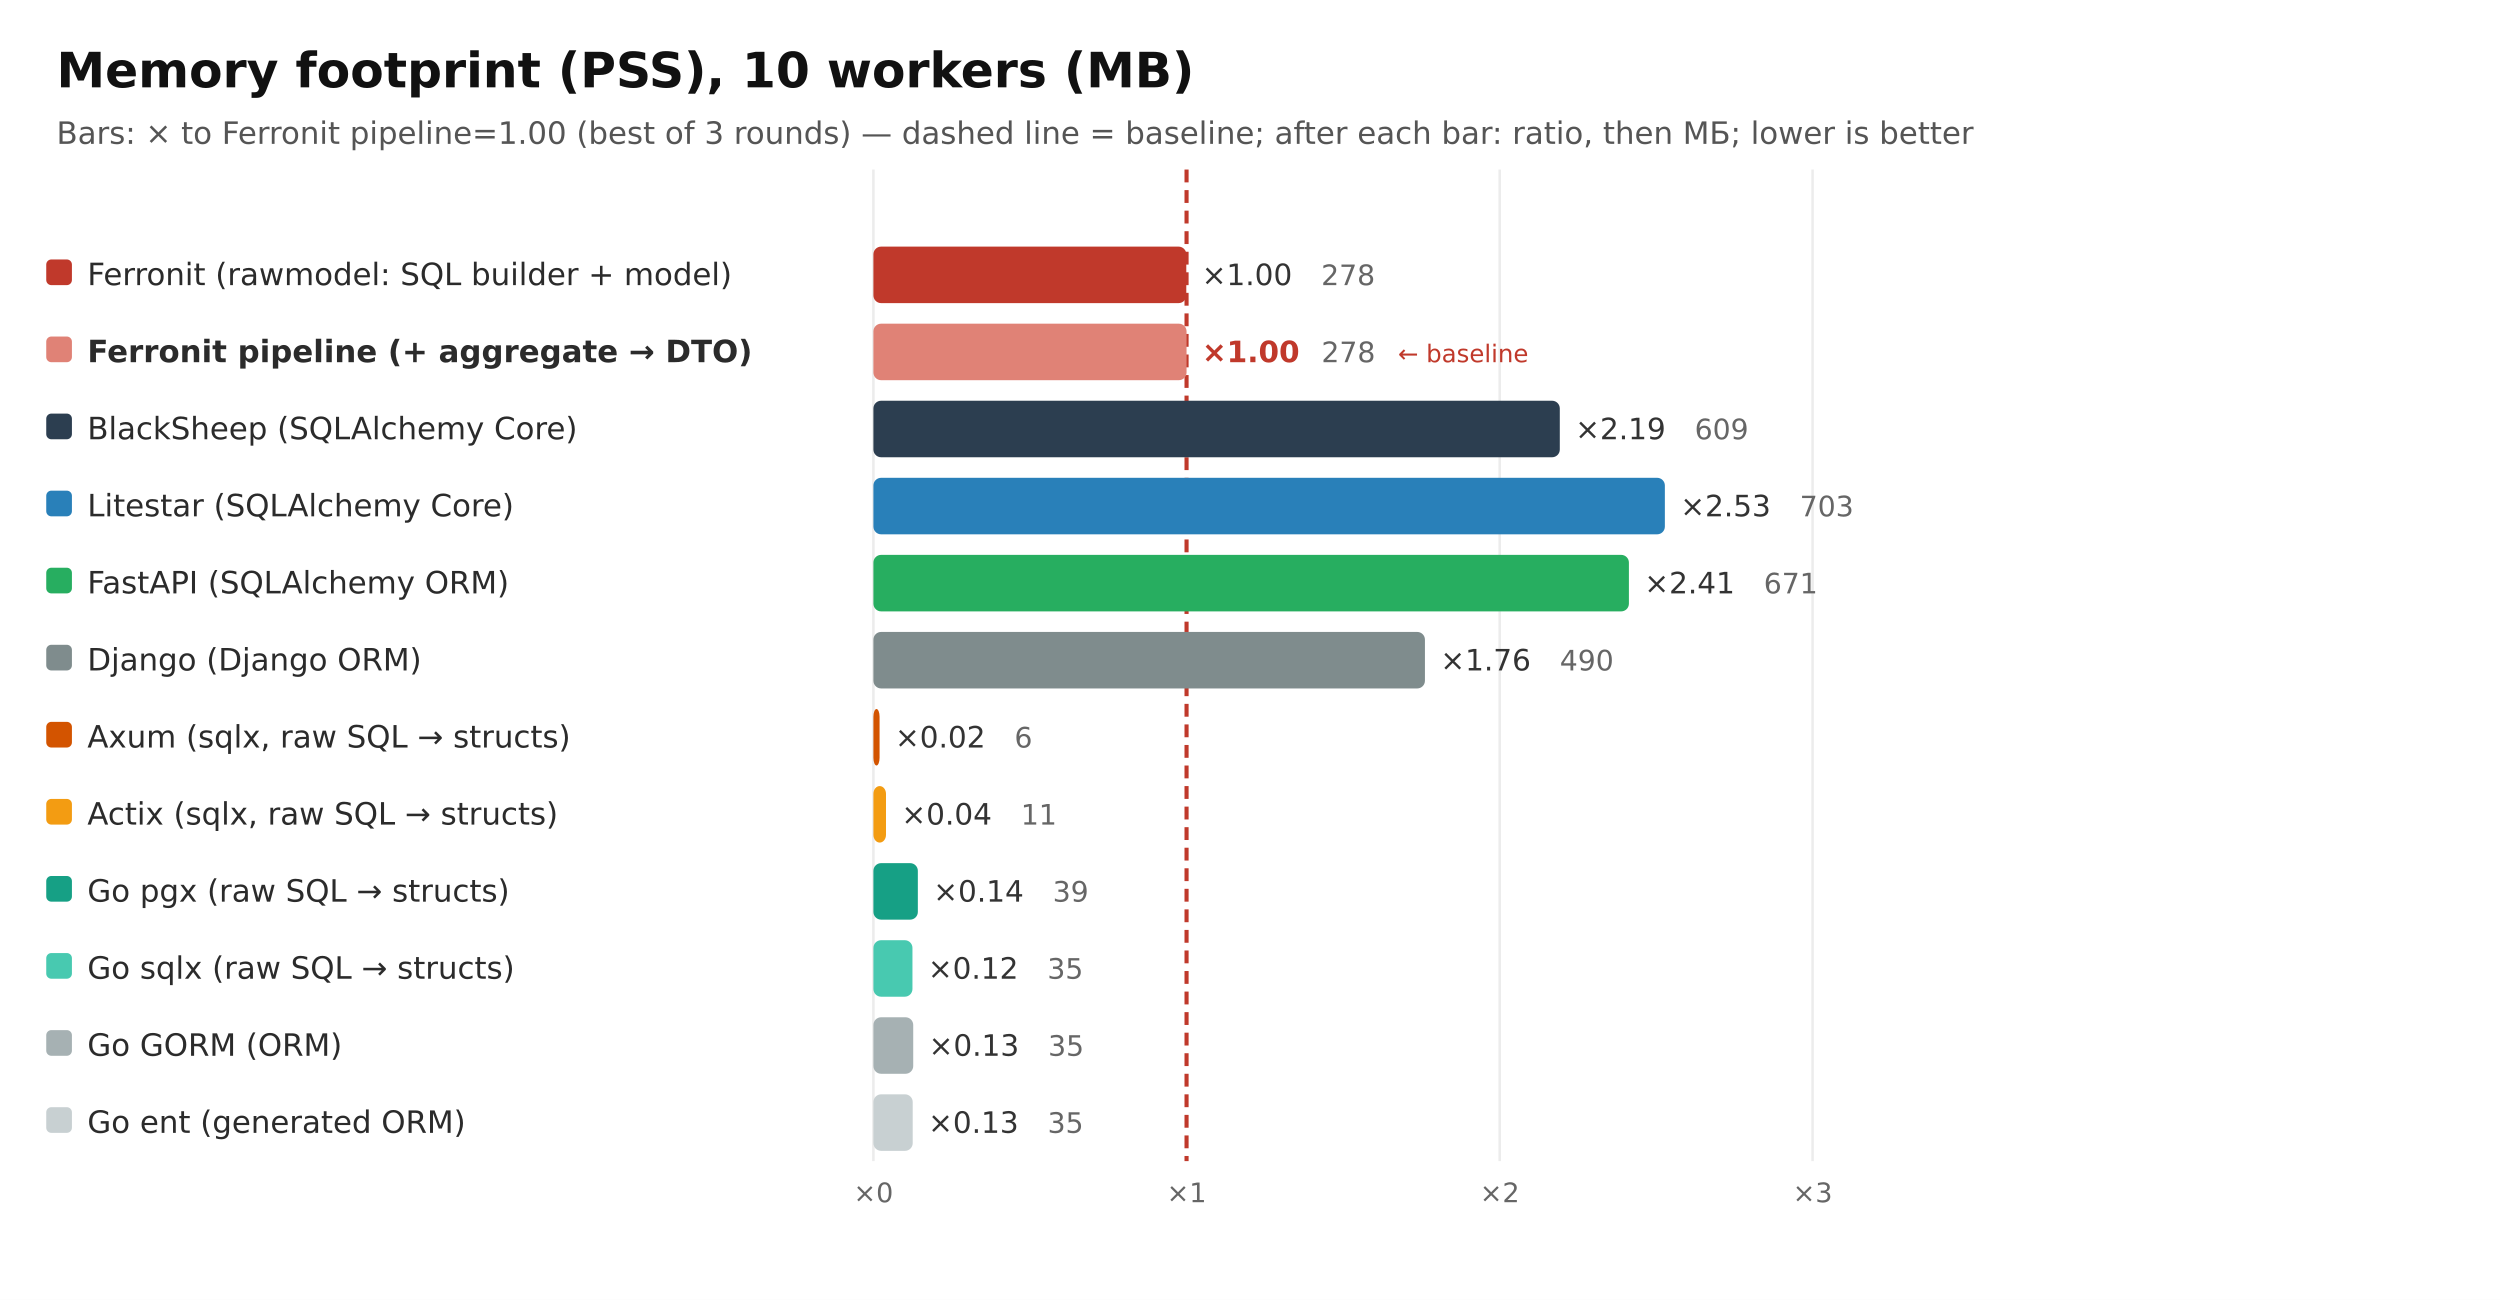
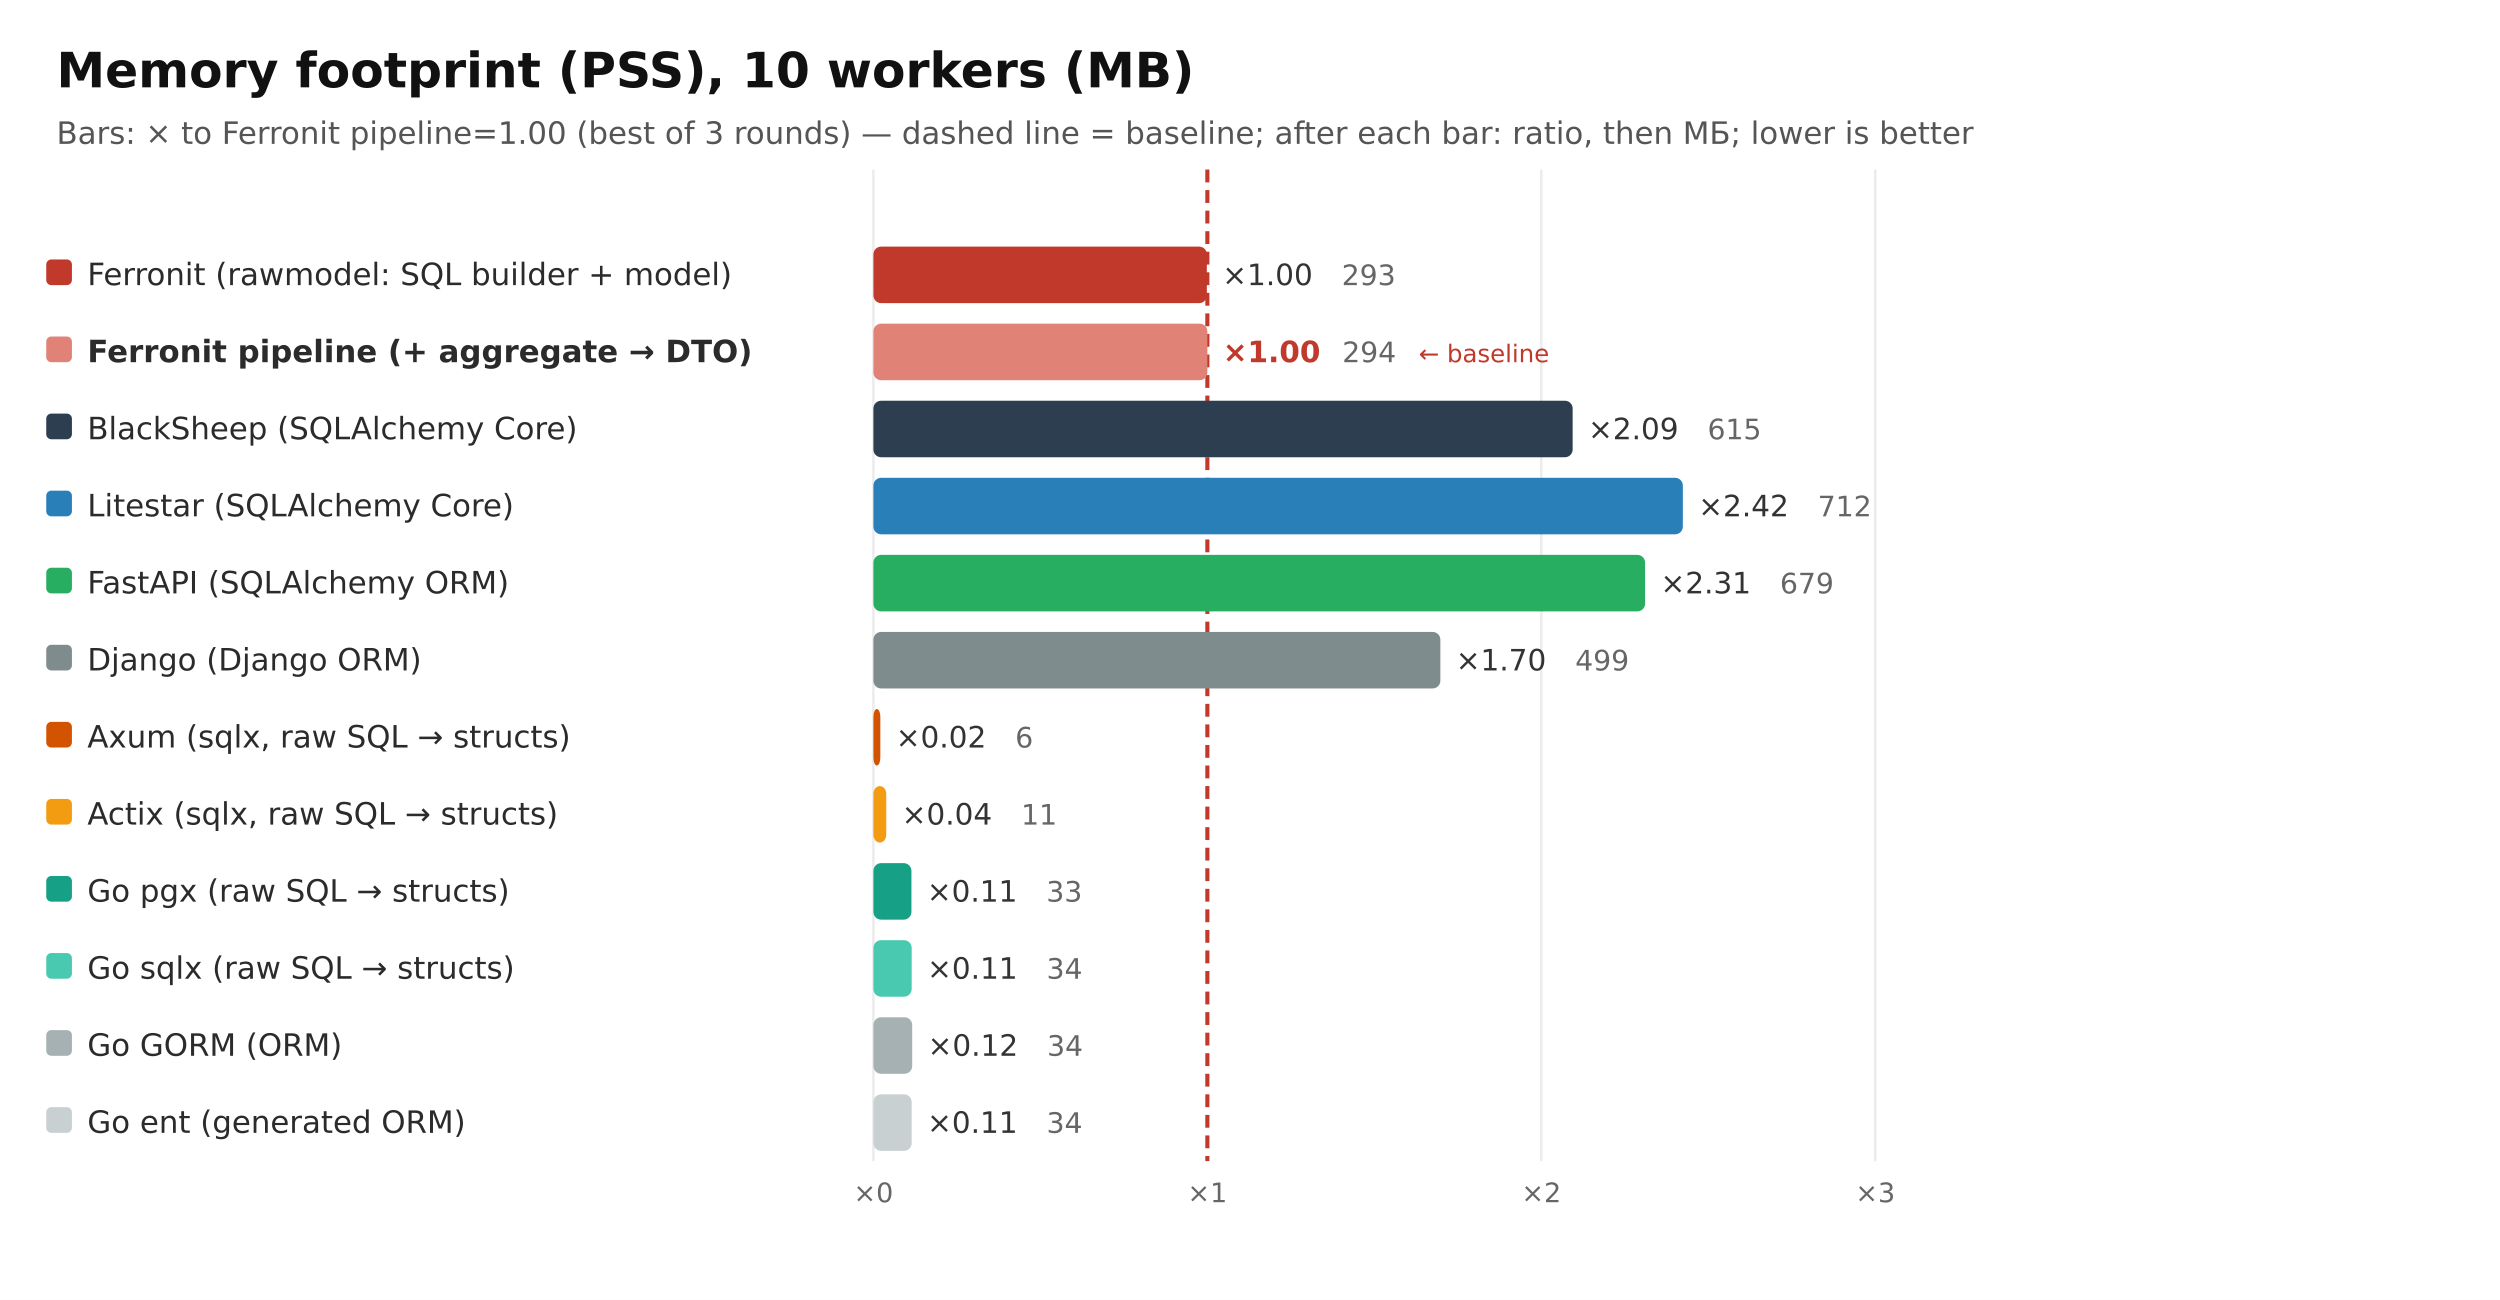
<svg xmlns="http://www.w3.org/2000/svg" width="973.2" height="506" viewBox="0 0 973.2 506" font-family="DejaVu Sans, Helvetica, Arial, sans-serif">
  <rect width="973.2" height="506" fill="#ffffff" />
  <text x="22" y="34" font-size="19" font-weight="700" fill="#111">Memory footprint (PSS), 10 workers (MB)</text>
  <text x="22" y="56" font-size="12" fill="#555">Bars: × to Ferronit pipeline=1.00 (best of 3 rounds) — dashed line = baseline; after each bar: ratio, then МБ; lower is better</text>
  <line x1="340.0" y1="66" x2="340.0" y2="452" stroke="#ececec" stroke-width="1" />
  <text x="340.0" y="468" font-size="10.5" fill="#666" text-anchor="middle">×0</text>
-   <line x1="461.9" y1="66" x2="461.9" y2="452" stroke="#c0392b" stroke-width="1.6" stroke-dasharray="5 3" />
-   <text x="461.9" y="468" font-size="10.5" fill="#666" text-anchor="middle">×1</text>
-   <line x1="583.8" y1="66" x2="583.8" y2="452" stroke="#ececec" stroke-width="1" />
-   <text x="583.8" y="468" font-size="10.5" fill="#666" text-anchor="middle">×2</text>
-   <line x1="705.6" y1="66" x2="705.6" y2="452" stroke="#ececec" stroke-width="1" />
-   <text x="705.6" y="468" font-size="10.5" fill="#666" text-anchor="middle">×3</text>
+   <line x1="470.0" y1="66" x2="470.0" y2="452" stroke="#c0392b" stroke-width="1.6" stroke-dasharray="5 3" />
+   <text x="470.0" y="468" font-size="10.5" fill="#666" text-anchor="middle">×1</text>
+   <line x1="600.0" y1="66" x2="600.0" y2="452" stroke="#ececec" stroke-width="1" />
+   <text x="600.0" y="468" font-size="10.5" fill="#666" text-anchor="middle">×2</text>
+   <line x1="730.0" y1="66" x2="730.0" y2="452" stroke="#ececec" stroke-width="1" />
+   <text x="730.0" y="468" font-size="10.5" fill="#666" text-anchor="middle">×3</text>
  <rect x="18" y="101" width="10" height="10" rx="2" fill="#c0392b" />
  <text x="34" y="111" font-size="12" fill="#2b2b2b">Ferronit (rawmodel: SQL builder + model)</text>
-   <rect x="340" y="96" width="121.8" height="22" rx="3" fill="#c0392b" />
-   <text x="467.8" y="111" font-size="11.5" fill="#333">×1.00</text>
-   <text x="514.3" y="111" font-size="11" fill="#666">278</text>
+   <rect x="340" y="96" width="129.8" height="22" rx="3" fill="#c0392b" />
+   <text x="475.8" y="111" font-size="11.5" fill="#333">×1.00</text>
+   <text x="522.3" y="111" font-size="11" fill="#666">293</text>
  <rect x="18" y="131" width="10" height="10" rx="2" fill="#e08276" />
  <text x="34" y="141" font-size="12" fill="#2b2b2b" font-weight="700">Ferronit pipeline (+ aggregate → DTO)</text>
-   <rect x="340" y="126" width="121.9" height="22" rx="3" fill="#e08276" />
-   <text x="467.9" y="141" font-size="11.5" fill="#c0392b" font-weight="700">×1.00</text>
-   <text x="514.4" y="141" font-size="11" fill="#666">278</text>
-   <text x="544.2" y="141" font-size="9.5" fill="#c0392b">← baseline</text>
+   <rect x="340" y="126" width="130.0" height="22" rx="3" fill="#e08276" />
+   <text x="476.0" y="141" font-size="11.5" fill="#c0392b" font-weight="700">×1.00</text>
+   <text x="522.5" y="141" font-size="11" fill="#666">294</text>
+   <text x="552.3" y="141" font-size="9.5" fill="#c0392b">← baseline</text>
  <rect x="18" y="161" width="10" height="10" rx="2" fill="#2c3e50" />
  <text x="34" y="171" font-size="12" fill="#2b2b2b">BlackSheep (SQLAlchemy Core)</text>
-   <rect x="340" y="156" width="267.2" height="22" rx="3" fill="#2c3e50" />
-   <text x="613.2" y="171" font-size="11.5" fill="#333">×2.19</text>
-   <text x="659.7" y="171" font-size="11" fill="#666">609</text>
+   <rect x="340" y="156" width="272.2" height="22" rx="3" fill="#2c3e50" />
+   <text x="618.2" y="171" font-size="11.5" fill="#333">×2.09</text>
+   <text x="664.7" y="171" font-size="11" fill="#666">615</text>
  <rect x="18" y="191" width="10" height="10" rx="2" fill="#2980b9" />
  <text x="34" y="201" font-size="12" fill="#2b2b2b">Litestar (SQLAlchemy Core)</text>
-   <rect x="340" y="186" width="308.1" height="22" rx="3" fill="#2980b9" />
-   <text x="654.1" y="201" font-size="11.5" fill="#333">×2.53</text>
-   <text x="700.6" y="201" font-size="11" fill="#666">703</text>
+   <rect x="340" y="186" width="315.1" height="22" rx="3" fill="#2980b9" />
+   <text x="661.1" y="201" font-size="11.5" fill="#333">×2.42</text>
+   <text x="707.6" y="201" font-size="11" fill="#666">712</text>
  <rect x="18" y="221" width="10" height="10" rx="2" fill="#27ae60" />
  <text x="34" y="231" font-size="12" fill="#2b2b2b">FastAPI (SQLAlchemy ORM)</text>
-   <rect x="340" y="216" width="294.1" height="22" rx="3" fill="#27ae60" />
-   <text x="640.1" y="231" font-size="11.5" fill="#333">×2.41</text>
-   <text x="686.6" y="231" font-size="11" fill="#666">671</text>
+   <rect x="340" y="216" width="300.4" height="22" rx="3" fill="#27ae60" />
+   <text x="646.4" y="231" font-size="11.5" fill="#333">×2.31</text>
+   <text x="692.9" y="231" font-size="11" fill="#666">679</text>
  <rect x="18" y="251" width="10" height="10" rx="2" fill="#7f8c8d" />
  <text x="34" y="261" font-size="12" fill="#2b2b2b">Django (Django ORM)</text>
-   <rect x="340" y="246" width="214.7" height="22" rx="3" fill="#7f8c8d" />
-   <text x="560.7" y="261" font-size="11.5" fill="#333">×1.76</text>
-   <text x="607.2" y="261" font-size="11" fill="#666">490</text>
+   <rect x="340" y="246" width="220.7" height="22" rx="3" fill="#7f8c8d" />
+   <text x="566.7" y="261" font-size="11.5" fill="#333">×1.70</text>
+   <text x="613.2" y="261" font-size="11" fill="#666">499</text>
  <rect x="18" y="281" width="10" height="10" rx="2" fill="#d35400" />
  <text x="34" y="291" font-size="12" fill="#2b2b2b">Axum (sqlx, raw SQL → structs)</text>
-   <rect x="340" y="276" width="2.4" height="22" rx="3" fill="#d35400" />
-   <text x="348.4" y="291" font-size="11.5" fill="#333">×0.02</text>
-   <text x="394.9" y="291" font-size="11" fill="#666">6</text>
+   <rect x="340" y="276" width="2.7" height="22" rx="3" fill="#d35400" />
+   <text x="348.7" y="291" font-size="11.5" fill="#333">×0.02</text>
+   <text x="395.2" y="291" font-size="11" fill="#666">6</text>
  <rect x="18" y="311" width="10" height="10" rx="2" fill="#f39c12" />
  <text x="34" y="321" font-size="12" fill="#2b2b2b">Actix (sqlx, raw SQL → structs)</text>
-   <rect x="340" y="306" width="4.9" height="22" rx="3" fill="#f39c12" />
-   <text x="350.9" y="321" font-size="11.5" fill="#333">×0.04</text>
-   <text x="397.4" y="321" font-size="11" fill="#666">11</text>
+   <rect x="340" y="306" width="5.0" height="22" rx="3" fill="#f39c12" />
+   <text x="351.0" y="321" font-size="11.5" fill="#333">×0.04</text>
+   <text x="397.5" y="321" font-size="11" fill="#666">11</text>
  <rect x="18" y="341" width="10" height="10" rx="2" fill="#16a085" />
  <text x="34" y="351" font-size="12" fill="#2b2b2b">Go pgx (raw SQL → structs)</text>
-   <rect x="340" y="336" width="17.3" height="22" rx="3" fill="#16a085" />
-   <text x="363.3" y="351" font-size="11.5" fill="#333">×0.14</text>
-   <text x="409.8" y="351" font-size="11" fill="#666">39</text>
+   <rect x="340" y="336" width="14.8" height="22" rx="3" fill="#16a085" />
+   <text x="360.8" y="351" font-size="11.5" fill="#333">×0.11</text>
+   <text x="407.3" y="351" font-size="11" fill="#666">33</text>
  <rect x="18" y="371" width="10" height="10" rx="2" fill="#48c9b0" />
  <text x="34" y="381" font-size="12" fill="#2b2b2b">Go sqlx (raw SQL → structs)</text>
-   <rect x="340" y="366" width="15.2" height="22" rx="3" fill="#48c9b0" />
-   <text x="361.2" y="381" font-size="11.5" fill="#333">×0.12</text>
-   <text x="407.7" y="381" font-size="11" fill="#666">35</text>
+   <rect x="340" y="366" width="14.9" height="22" rx="3" fill="#48c9b0" />
+   <text x="360.9" y="381" font-size="11.5" fill="#333">×0.11</text>
+   <text x="407.4" y="381" font-size="11" fill="#666">34</text>
  <rect x="18" y="401" width="10" height="10" rx="2" fill="#a6b1b3" />
  <text x="34" y="411" font-size="12" fill="#2b2b2b">Go GORM (ORM)</text>
-   <rect x="340" y="396" width="15.5" height="22" rx="3" fill="#a6b1b3" />
-   <text x="361.5" y="411" font-size="11.5" fill="#333">×0.13</text>
-   <text x="408.0" y="411" font-size="11" fill="#666">35</text>
+   <rect x="340" y="396" width="15.1" height="22" rx="3" fill="#a6b1b3" />
+   <text x="361.1" y="411" font-size="11.5" fill="#333">×0.12</text>
+   <text x="407.6" y="411" font-size="11" fill="#666">34</text>
  <rect x="18" y="431" width="10" height="10" rx="2" fill="#c8d0d2" />
  <text x="34" y="441" font-size="12" fill="#2b2b2b">Go ent (generated ORM)</text>
-   <rect x="340" y="426" width="15.3" height="22" rx="3" fill="#c8d0d2" />
-   <text x="361.3" y="441" font-size="11.5" fill="#333">×0.13</text>
-   <text x="407.8" y="441" font-size="11" fill="#666">35</text>
+   <rect x="340" y="426" width="14.9" height="22" rx="3" fill="#c8d0d2" />
+   <text x="360.9" y="441" font-size="11.5" fill="#333">×0.11</text>
+   <text x="407.4" y="441" font-size="11" fill="#666">34</text>
</svg>
